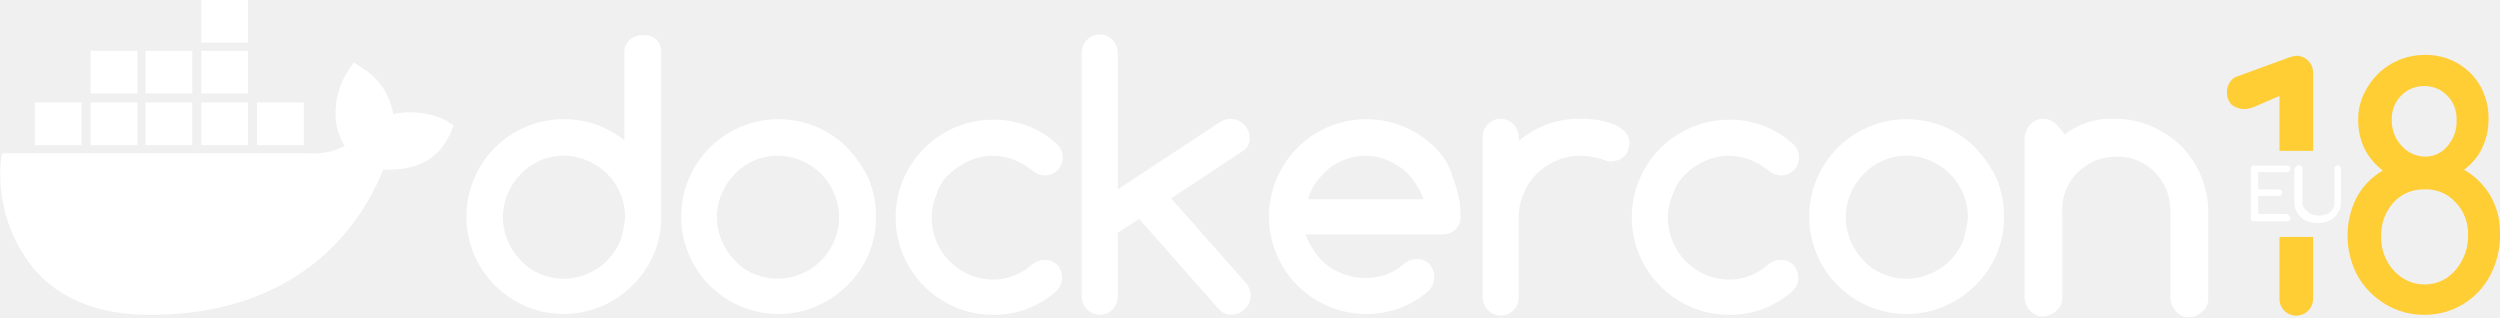
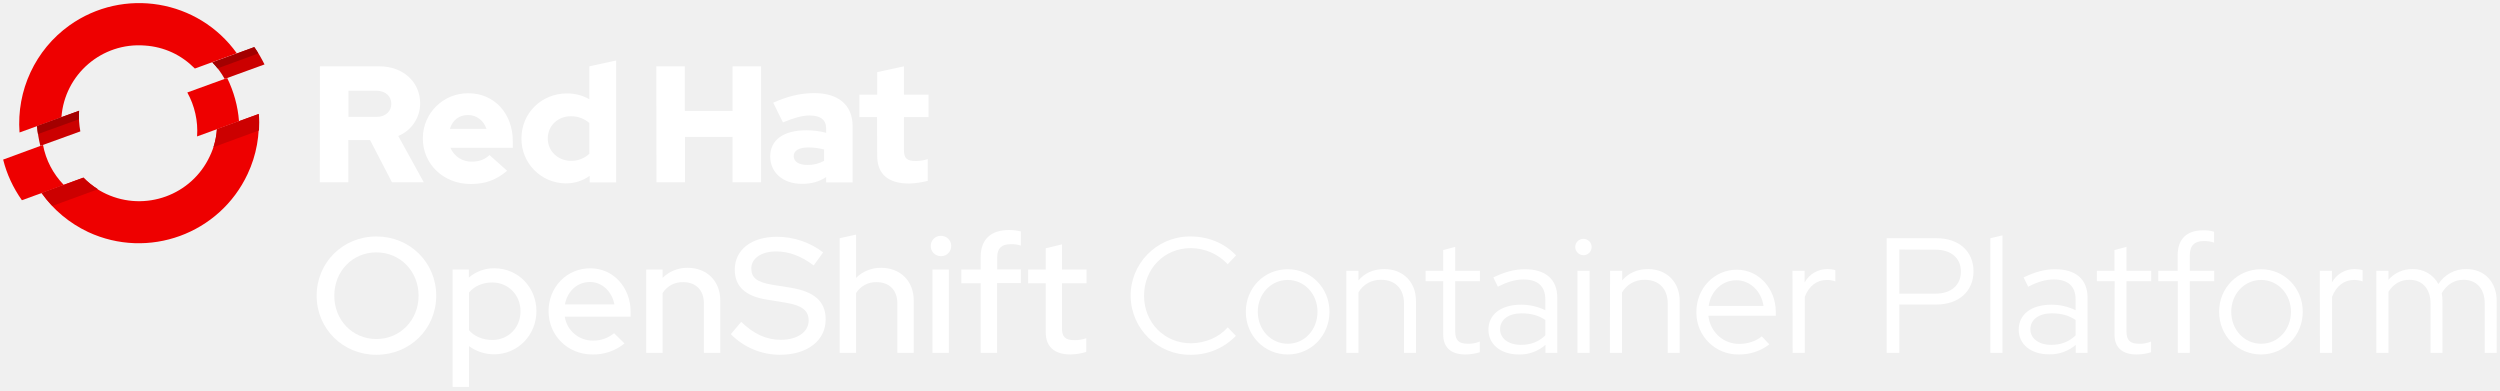
- <svg xmlns="http://www.w3.org/2000/svg" viewBox="0 0 236.398 30">
-   <defs>
-     <style>
-       .cls-1, .cls-2 {
-         fill: #fff;
-       }
- 
-       .cls-2 {
-         fill-rule: evenodd;
-       }
- 
-       .cls-3 {
-         fill: #ffcd34;
-       }
-     </style>
-   </defs>
-   <g id="Symbol_13_1" data-name="Symbol 13 – 1" transform="translate(-525.047 1426)">
-     <g id="Group_7165" data-name="Group 7165" transform="translate(525.047 -1426)">
-       <g id="Group_7138" data-name="Group 7138" transform="translate(212.832 15.659)">
-         <path id="Path_16931" data-name="Path 16931" class="cls-1" d="M838.243,526.229a.311.311,0,0,1-.233.543h-3.1a.274.274,0,0,1-.31-.31V521.81a.274.274,0,0,1,.31-.31h3.1a.311.311,0,1,1,0,.62H835.3v1.628h1.938a.311.311,0,1,1,0,.62H835.3v1.705h2.713C838.088,526.151,838.166,526.151,838.243,526.229Z" transform="translate(-834.6 -521.5)" />
-         <path id="Path_16932" data-name="Path 16932" class="cls-1" d="M840.133,521.578a.311.311,0,0,1,.543.233v3.178a.88.88,0,0,0,.233.62,3.369,3.369,0,0,0,.543.465,2.015,2.015,0,0,0,1.55,0,1.042,1.042,0,0,0,.543-.465.835.835,0,0,0,.155-.62V521.81a.311.311,0,1,1,.62,0v3.178a1.558,1.558,0,0,1-.31,1.008,1.7,1.7,0,0,1-.775.7,2.476,2.476,0,0,1-1.085.233,2.589,2.589,0,0,1-1.163-.233,1.7,1.7,0,0,1-.775-.7,2.2,2.2,0,0,1-.31-1.008V521.81C839.977,521.733,840.055,521.578,840.133,521.578Z" transform="translate(-835.791 -521.5)" />
-       </g>
-       <g id="Group_7143" data-name="Group 7143">
-         <g id="Group_7140" data-name="Group 7140">
-           <g id="Group_7139" data-name="Group 7139" transform="translate(44.072 3.256)">
-             <path id="Path_16933" data-name="Path 16933" class="cls-1" d="M810.8,517.273a7.184,7.184,0,0,1,4.884-1.473,8.293,8.293,0,0,1,3.333.7,9.763,9.763,0,0,1,2.791,1.86,8.8,8.8,0,0,1,1.86,2.791,8.391,8.391,0,0,1,.7,3.411v8.217a1.542,1.542,0,0,1-.543,1.24,2,2,0,0,1-1.24.543,1.542,1.542,0,0,1-1.24-.543,1.829,1.829,0,0,1-.543-1.24v-8.295a5.823,5.823,0,0,0-.388-2.016,5.974,5.974,0,0,0-1.085-1.628,4.619,4.619,0,0,0-1.628-1.085,4.46,4.46,0,0,0-2.016-.388,5.823,5.823,0,0,0-2.016.388,5.974,5.974,0,0,0-1.628,1.085,4.619,4.619,0,0,0-1.085,1.628,4.459,4.459,0,0,0-.388,2.016V532.7a1.542,1.542,0,0,1-.543,1.24,2,2,0,0,1-1.24.543,1.542,1.542,0,0,1-1.24-.543A2,2,0,0,1,807,532.7V517.66a2.2,2.2,0,0,1,.543-1.318,1.542,1.542,0,0,1,1.24-.543,1.651,1.651,0,0,1,1.24.543A9.848,9.848,0,0,1,810.8,517.273Z" transform="translate(-659.636 -507.815)" />
-             <path id="Path_16934" data-name="Path 16934" class="cls-1" d="M764.216,521.016a6.014,6.014,0,0,1,1.86-1.24,5.561,5.561,0,0,1,2.248-.465,5.823,5.823,0,0,1,2.015.388,7.333,7.333,0,0,1,1.783,1.085,1.852,1.852,0,0,0,1.085.388,1.707,1.707,0,0,0,1.085-3.023,8.791,8.791,0,0,0-5.969-2.248,9.225,9.225,0,0,0,0,18.45,8.791,8.791,0,0,0,5.969-2.248,1.652,1.652,0,0,0,.543-1.24,1.76,1.76,0,0,0-.465-1.24,1.636,1.636,0,0,0-1.24-.465,1.852,1.852,0,0,0-1.085.388,5.772,5.772,0,0,1-1.705,1.085,5.49,5.49,0,0,1-2.015.388,5.561,5.561,0,0,1-2.248-.465,5.7,5.7,0,0,1-3.1-3.1,5.666,5.666,0,0,1,0-4.5A4.416,4.416,0,0,1,764.216,521.016Z" transform="translate(-648.867 -507.838)" />
-             <path id="Path_16935" data-name="Path 16935" class="cls-1" d="M658.836,518.513a9.209,9.209,0,1,0-6.512,15.736,9.155,9.155,0,0,0,6.512-2.713,8.9,8.9,0,0,0,2.713-6.512,9.14,9.14,0,0,0-.7-3.566A11.732,11.732,0,0,0,658.836,518.513Zm-1.24,8.837a5.7,5.7,0,0,1-3.1,3.1,5.666,5.666,0,0,1-4.5,0,4.917,4.917,0,0,1-1.783-1.24,6.014,6.014,0,0,1-1.24-1.86,5.666,5.666,0,0,1,0-4.5,6.016,6.016,0,0,1,1.24-1.86,5.678,5.678,0,0,1,1.783-1.24,5.665,5.665,0,0,1,4.5,0,5.7,5.7,0,0,1,3.1,3.1,5.665,5.665,0,0,1,0,4.5Z" transform="translate(-622.79 -507.815)" />
-             <path id="Path_16936" data-name="Path 16936" class="cls-1" d="M633.567,505.6a1.76,1.76,0,0,0-1.24.465,1.637,1.637,0,0,0-.465,1.24v8.217a9.212,9.212,0,1,0-5.736,16.434,9.155,9.155,0,0,0,6.512-2.713,8.9,8.9,0,0,0,2.713-6.512v-15.5a1.76,1.76,0,0,0-.465-1.24A1.792,1.792,0,0,0,633.567,505.6Zm-2.093,19.457a5.7,5.7,0,0,1-3.1,3.1,5.665,5.665,0,0,1-4.5,0,4.917,4.917,0,0,1-1.783-1.24,6.014,6.014,0,0,1-1.24-1.86,5.666,5.666,0,0,1,0-4.5,6.015,6.015,0,0,1,1.24-1.86,5.679,5.679,0,0,1,1.783-1.24,5.666,5.666,0,0,1,4.5,0,5.7,5.7,0,0,1,3.1,3.1,5.56,5.56,0,0,1,.465,2.248A10.513,10.513,0,0,1,631.474,525.057Z" transform="translate(-616.9 -505.522)" />
-             <path id="Path_16937" data-name="Path 16937" class="cls-1" d="M754.621,518.823a2.263,2.263,0,0,0,.155-.7,1.578,1.578,0,0,0-.465-1.163,2.92,2.92,0,0,0-1.163-.7,9.065,9.065,0,0,0-1.55-.388,10.917,10.917,0,0,0-1.55-.078,8.433,8.433,0,0,0-3.1.543,9.075,9.075,0,0,0-2.636,1.55v-.31a1.9,1.9,0,0,0-.465-1.24,1.687,1.687,0,0,0-1.24-.543,1.651,1.651,0,0,0-1.24.543,1.76,1.76,0,0,0-.465,1.24v15.039a1.9,1.9,0,0,0,.465,1.24,1.829,1.829,0,0,0,1.24.543,1.652,1.652,0,0,0,1.24-.543,1.761,1.761,0,0,0,.465-1.24V525.1a5.561,5.561,0,0,1,.465-2.248,5.7,5.7,0,0,1,3.1-3.1,5.56,5.56,0,0,1,2.248-.465,7.2,7.2,0,0,1,2.248.388,1.416,1.416,0,0,0,.7.155,2.265,2.265,0,0,0,.7-.155,1.39,1.39,0,0,0,.543-.388A.712.712,0,0,0,754.621,518.823Z" transform="translate(-644.776 -507.815)" />
-             <path id="Path_16938" data-name="Path 16938" class="cls-1" d="M730.536,518.513a9.209,9.209,0,1,0-6.512,15.736A8.791,8.791,0,0,0,729.994,532a1.886,1.886,0,0,0,0-2.481,1.637,1.637,0,0,0-1.24-.465,1.862,1.862,0,0,0-1.163.465,5.308,5.308,0,0,1-3.721,1.318,5.211,5.211,0,0,1-1.86-.31,6.528,6.528,0,0,1-1.628-.853,5.022,5.022,0,0,1-1.24-1.318,6.528,6.528,0,0,1-.853-1.628h12.946a1.9,1.9,0,0,0,1.24-.465,1.637,1.637,0,0,0,.465-1.24,9.14,9.14,0,0,0-.7-3.566A6.108,6.108,0,0,0,730.536,518.513ZM718.521,523.4a5.277,5.277,0,0,1,.775-1.628,9.979,9.979,0,0,1,1.24-1.318,5.413,5.413,0,0,1,1.628-.853,4.806,4.806,0,0,1,1.783-.31,4.547,4.547,0,0,1,1.783.31,6.525,6.525,0,0,1,1.628.853,5.021,5.021,0,0,1,1.24,1.318,6.527,6.527,0,0,1,.853,1.628Z" transform="translate(-638.909 -507.815)" />
-             <path id="Path_16939" data-name="Path 16939" class="cls-1" d="M796.436,518.513a9.209,9.209,0,1,0-6.512,15.736,9.155,9.155,0,0,0,6.512-2.713,8.9,8.9,0,0,0,2.713-6.512,9.139,9.139,0,0,0-.7-3.566A11.734,11.734,0,0,0,796.436,518.513Zm-1.163,8.837a5.7,5.7,0,0,1-3.1,3.1,5.666,5.666,0,0,1-4.5,0,4.916,4.916,0,0,1-1.783-1.24,6.013,6.013,0,0,1-1.24-1.86,5.666,5.666,0,0,1,0-4.5,6.017,6.017,0,0,1,1.24-1.86,5.676,5.676,0,0,1,1.783-1.24,5.665,5.665,0,0,1,4.5,0,5.7,5.7,0,0,1,3.1,3.1,5.561,5.561,0,0,1,.465,2.248A10.516,10.516,0,0,1,795.274,527.35Z" transform="translate(-653.723 -507.815)" />
-             <path id="Path_16940" data-name="Path 16940" class="cls-1" d="M707.891,515.267a2.264,2.264,0,0,0-.155-.7,2.027,2.027,0,0,0-.93-.93,2.263,2.263,0,0,0-.7-.155,2.065,2.065,0,0,0-.93.233l-9.767,6.434V507.283a1.761,1.761,0,0,0-.465-1.24,1.687,1.687,0,0,0-1.24-.543,1.651,1.651,0,0,0-1.24.543,1.76,1.76,0,0,0-.465,1.24v22.946a1.9,1.9,0,0,0,.465,1.24,1.829,1.829,0,0,0,1.24.543,1.652,1.652,0,0,0,1.24-.543,1.761,1.761,0,0,0,.465-1.24V524.26l2.015-1.318,7.6,8.6a1.578,1.578,0,0,0,1.163.465,2.263,2.263,0,0,0,.7-.155,2.028,2.028,0,0,0,.93-.93,2.264,2.264,0,0,0,.155-.7,1.9,1.9,0,0,0-.465-1.24L700.45,521l6.822-4.5A1.408,1.408,0,0,0,707.891,515.267Z" transform="translate(-633.783 -505.5)" />
-             <path id="Path_16941" data-name="Path 16941" class="cls-1" d="M674.416,521.016a6.014,6.014,0,0,1,1.86-1.24,5.561,5.561,0,0,1,2.248-.465,5.823,5.823,0,0,1,2.016.388,7.333,7.333,0,0,1,1.783,1.085,1.852,1.852,0,0,0,1.085.388,1.707,1.707,0,0,0,1.085-3.023,8.791,8.791,0,0,0-5.969-2.248,9.225,9.225,0,0,0,0,18.45,8.791,8.791,0,0,0,5.969-2.248,1.651,1.651,0,0,0,.543-1.24,1.76,1.76,0,0,0-.465-1.24,1.636,1.636,0,0,0-1.24-.465,1.852,1.852,0,0,0-1.085.388,5.772,5.772,0,0,1-1.705,1.085,5.49,5.49,0,0,1-2.016.388,5.561,5.561,0,0,1-2.248-.465,5.7,5.7,0,0,1-3.1-3.1,5.666,5.666,0,0,1,0-4.5A3.832,3.832,0,0,1,674.416,521.016Z" transform="translate(-628.68 -507.838)" />
-           </g>
-           <path id="Path_16942" data-name="Path 16942" class="cls-2" d="M584.352,515.021h4.419V510.99h-4.419v4.031Zm-5.271,0H583.5V510.99H579.08v4.031Zm-5.271,0h4.419V510.99h-4.419v4.031Zm-5.194,0h4.419V510.99h-4.419v4.031Zm-5.271,0h4.419V510.99h-4.419v4.031Zm5.271-4.884h4.419v-4.031h-4.419v4.031Zm5.194,0h4.419v-4.031h-4.419v4.031Zm5.271,0H583.5v-4.031H579.08v4.031Zm0-4.806H583.5V501.3H579.08v4.031Zm23.023,7.287a8.078,8.078,0,0,0-4.884-.543,6.235,6.235,0,0,0-2.791-4.264l-.93-.62-.62.93a7.348,7.348,0,0,0-1.085,4.5,5.857,5.857,0,0,0,.853,2.481,6.331,6.331,0,0,1-3.256.7H560.243l-.077.31a14.194,14.194,0,0,0,3.023,10.543c2.481,2.946,6.2,4.419,11.085,4.419,10.543,0,18.372-4.884,22.016-13.721,1.473,0,4.574,0,6.124-3.023a2.828,2.828,0,0,0,.388-.853l.155-.31-.853-.543Z" transform="translate(-560.047 -501.3)" />
-         </g>
-         <g id="Group_7142" data-name="Group 7142" transform="translate(210.584 5.194)">
-           <path id="Path_16943" data-name="Path 16943" class="cls-3" d="M859.966,521.411a6.94,6.94,0,0,1,.853,3.566,8.178,8.178,0,0,1-.93,3.876,6.976,6.976,0,0,1-6.2,3.721,7.072,7.072,0,0,1-3.721-1.008,7.387,7.387,0,0,1-2.636-2.713,8.054,8.054,0,0,1-.078-7.364,6.558,6.558,0,0,1,2.481-2.558,6.077,6.077,0,0,1-1.705-2.016,6.26,6.26,0,0,1-.62-2.636,5.6,5.6,0,0,1,.853-3.178,6.253,6.253,0,0,1,5.426-3.1,5.949,5.949,0,0,1,3.1.775,5.832,5.832,0,0,1,2.171,2.171,6.233,6.233,0,0,1,.775,3.178,6.336,6.336,0,0,1-.62,2.713,5.4,5.4,0,0,1-1.705,2.016A6.744,6.744,0,0,1,859.966,521.411Zm-3.333.543a3.7,3.7,0,0,0-2.946-1.24,3.813,3.813,0,0,0-2.946,1.24,4.593,4.593,0,0,0-1.163,3.178,4.682,4.682,0,0,0,.543,2.326,4.29,4.29,0,0,0,1.473,1.628,3.842,3.842,0,0,0,4.186,0,4.538,4.538,0,0,0,1.473-1.705,4.785,4.785,0,0,0,.543-2.4A4.215,4.215,0,0,0,856.633,521.953Zm-5.116-5.349a3.014,3.014,0,0,0,2.171,1.008,2.644,2.644,0,0,0,2.171-1.008,3.464,3.464,0,0,0,.853-2.481,3.1,3.1,0,0,0-.853-2.248,2.933,2.933,0,0,0-2.171-.93,2.982,2.982,0,0,0-2.248.93,3.1,3.1,0,0,0-.853,2.326A3.466,3.466,0,0,0,851.516,516.6Z" transform="translate(-835.005 -508)" />
-           <g id="Group_7141" data-name="Group 7141" transform="translate(0 0.078)">
-             <path id="Path_16944" data-name="Path 16944" class="cls-3" d="M838.1,530.2v5.814a1.578,1.578,0,0,0,.465,1.163,1.53,1.53,0,0,0,1.085.465,1.59,1.59,0,0,0,1.628-1.628V530.2Z" transform="translate(-833.139 -513.068)" />
-             <path id="Path_16945" data-name="Path 16945" class="cls-3" d="M833.328,513.139a2.675,2.675,0,0,0,1.008-.233l2.326-1.008v5.194h3.178v-7.364a1.59,1.59,0,0,0-1.628-1.628,3.486,3.486,0,0,0-.62.155l-4.884,1.783a1.279,1.279,0,0,0-.775.62,1.653,1.653,0,0,0-.233.93,1.578,1.578,0,0,0,.465,1.163A1.9,1.9,0,0,0,833.328,513.139Z" transform="translate(-831.7 -508.1)" />
-           </g>
-         </g>
-       </g>
-     </g>
-   </g>
+ <svg xmlns="http://www.w3.org/2000/svg" version="1.1" id="Logos" x="0px" y="0px" width="1586.9px" height="247.6px" viewBox="0 0 1586.9 247.6" style="enable-background:new 0 0 1586.9 247.6;" xml:space="preserve">
+   <style type="text/css">
+ 	.st0{fill:#FFFFFF;}
+ 	.st1{fill:#CC0000;}
+ 	.st2{fill:#EE0000;}
+ 	.st3{fill:#A30000;}
+ </style>
+   <path class="st0" d="M238.9,225.2c-21.2,0-37.9-16.5-37.9-37.5s16.6-37.6,37.9-37.6s38,16.5,38,37.6S260.2,225.2,238.9,225.2z   M238.9,160.2c-15.1,0-26.7,11.9-26.7,27.5s11.6,27.5,26.7,27.5s26.8-12,26.8-27.5S254.1,160.2,238.9,160.2z" />
+   <path class="st0" d="M287.3,171.1h10.3v5.1c4.5-3.9,10.3-6,16.2-5.9c15,0,26.7,12,26.7,27.2s-11.8,27.4-26.9,27.4  c-5.7,0-11.3-1.8-15.9-5.2v25.9h-10.4L287.3,171.1L287.3,171.1z M297.7,185.7v23.9c3.3,3.9,8.8,6.2,14.8,6.2  c10.2,0,17.9-7.8,17.9-18.2s-7.8-18.3-17.9-18.3C306.4,179.3,301.1,181.6,297.7,185.7L297.7,185.7z" />
+   <path class="st0" d="M376,225c-15.6,0-27.8-12-27.8-27.5c0-15.3,11.6-27.2,26.5-27.2c14.6,0,25.6,12.1,25.6,27.7v3h-41.8  c1.3,8.8,9,15.3,17.9,15.2c4.9,0.1,9.6-1.6,13.4-4.7l6.6,6.5C390.7,222.7,383.4,225.2,376,225z M358.6,193.2H390  c-1.6-8.2-7.8-14.2-15.5-14.2C366.5,179,360.2,184.7,358.6,193.2L358.6,193.2z" />
+   <path class="st0" d="M410.2,171.1h10.4v5.3c4.2-4.2,10-6.5,15.9-6.4c12.2,0,20.7,8.4,20.7,20.7V224h-10.4v-31.5  c0-8.3-5.1-13.4-13.1-13.4c-5.3-0.2-10.2,2.4-13.1,6.9v38h-10.4V171.1z" />
+   <path class="st0" d="M470.5,204.3c7.9,7.7,16,11.4,25.1,11.4c10.5,0,17.7-5,17.7-12.2c0-6.4-4.2-9.7-14.8-11.4l-12.2-2  c-13.3-2.2-19.9-8.4-19.9-18.9c0-12.7,10.6-20.9,26.8-20.9c10.6,0,20.9,3.5,29.3,9.9l-6,8.3c-7.9-6-15.7-8.9-23.8-8.9  c-9.5,0-15.8,4.4-15.8,10.8c0,5.9,3.6,8.7,13,10.3l11.8,1.9c15.4,2.5,22.4,8.8,22.4,20.2c0,13.4-11.7,22.4-29,22.4  c-11.7,0-23-4.7-31.2-13.1L470.5,204.3z" />
+   <path class="st0" d="M533,151.2l10.4-2.3v27.5c4.2-4.2,10-6.5,15.9-6.4c12.2,0,20.7,8.4,20.7,20.7V224h-10.4v-31.5  c0-8.3-5.1-13.4-13.1-13.4c-5.3-0.2-10.2,2.4-13.1,6.9v38H533V151.2z" />
+   <path class="st0" d="M590.8,156.1c0-3.5,2.8-6.4,6.3-6.4l0,0c3.6-0.1,6.6,2.6,6.7,6.2c0.1,3.6-2.6,6.6-6.2,6.7c-0.2,0-0.3,0-0.5,0  C593.6,162.5,590.7,159.7,590.8,156.1L590.8,156.1z M602.3,224h-10.4v-52.9h10.4V224z" />
+   <path class="st0" d="M622.5,171.1v-8c0-11,6.3-17.1,18-17.1c2.5,0,5.1,0.3,7.5,0.9v9c-2.1-0.7-4.3-1-6.5-0.9c-5.7,0-8.5,2.6-8.5,8.2  v7.8h15v8.7h-15.1V224h-10.4v-44.2h-12.3v-8.7H622.5z" />
+   <path class="st0" d="M663.8,179.8h-11.2v-8.7h11.2v-13.5l10.3-2.5v16h15.6v8.7h-15.6v28.7c0,5.4,2.2,7.4,7.8,7.4  c2.6,0.1,5.2-0.4,7.6-1.2v8.7c-3.2,1-6.5,1.5-9.9,1.6c-10.3,0-15.8-4.9-15.8-14L663.8,179.8z" />
+   <path class="st0" d="M779.3,207.8l5.2,5.4c-7.5,7.7-17.8,12.1-28.6,12c-20.7,0.3-37.8-16.2-38.2-36.9s16.2-37.8,36.9-38.2  c0.4,0,0.8,0,1.2,0c11.3,0,21.7,4.4,28.8,12l-5.3,5.6c-6.1-6.5-14.6-10.2-23.5-10.2c-16.8,0-29.6,13.1-29.6,30.2  s12.9,30.2,29.8,30.2C765.2,217.8,773.8,214.1,779.3,207.8z" />
+   <path class="st0" d="M817.4,170.9c14.8,0,26.5,11.9,26.5,27S832.2,225,817.4,225s-26.6-11.9-26.6-27.1S802.5,170.9,817.4,170.9z   M836.3,197.9c0-11.3-8.3-20.2-18.9-20.2s-19,8.8-19,20.2s8.3,20.3,19,20.3S836.3,209.3,836.3,197.9L836.3,197.9z" />
+   <path class="st0" d="M854.6,171.9h7.7v6.1c4-4.8,9.7-7.2,16.4-7.2c11.9,0,20.1,8.2,20.1,20.2v33h-7.6v-31.4c0-9.3-5.6-15-14.6-15  c-5.9-0.1-11.4,2.9-14.3,8V224h-7.7L854.6,171.9L854.6,171.9z" />
+   <path class="st0" d="M916.1,178.5h-11.2v-6.6h11.2v-13.2l7.6-2v15.2h15.7v6.6h-15.7v31.9c0,5.6,2.3,7.8,8,7.8  c2.6,0.1,5.2-0.4,7.6-1.4v6.8c-3,0.9-6,1.4-9.2,1.4c-9,0-14-4.4-14-12.6L916.1,178.5z" />
+   <path class="st0" d="M944.8,209.3c0-9.8,8-15.9,20.8-15.9c5.3,0,10.5,1.2,15.3,3.5V190c0-8.3-4.8-12.6-13.8-12.6  c-5.1,0-10.1,1.4-16.3,4.6l-2.9-5.9c7.5-3.6,13.6-5.2,20-5.2c13.2,0,20.6,6.4,20.6,18.1v35H981v-5.1c-4.7,4.1-10.7,6.3-16.9,6.1  C952.6,225,944.8,218.6,944.8,209.3z M965.4,218.9c6.2,0,11.3-1.9,15.5-6v-9.8c-4.3-2.9-9-4.2-15.1-4.2c-8.3,0-13.6,4-13.6,10.1  C952.2,214.9,957.6,218.9,965.4,218.9L965.4,218.9z" />
+   <path class="st0" d="M999.9,156.8c0-2.9,2.3-5.2,5.2-5.2c2.8,0,5.2,2.3,5.2,5.1v0.1c0,2.9-2.3,5.2-5.2,5.2  C1002.2,161.9,999.9,159.6,999.9,156.8z M1009,224h-7.7v-52.1h7.7V224z" />
+   <path class="st0" d="M1022,171.9h7.7v6.1c4.1-4.8,9.7-7.2,16.4-7.2c11.8,0,20.1,8.2,20.1,20.2v33h-7.6v-31.4c0-9.3-5.6-15-14.6-15  c-5.9-0.1-11.4,2.9-14.4,8V224h-7.7L1022,171.9z" />
+   <path class="st0" d="M1103.6,225c-14.7,0.2-26.7-11.6-26.8-26.3c0-0.2,0-0.5,0-0.7c0-15,11.3-26.8,25.7-26.8  c13.8,0,24.7,11.9,24.7,26.8v2.4h-42.8c1.2,10.3,9.3,17.9,19.6,17.9c5.4,0,10.8-1.8,14.3-4.8l4.8,5.1  C1117.5,222.9,1110.6,225.1,1103.6,225z M1084.6,194.2h34.8c-1.3-9.3-8.5-16.3-17.2-16.3C1093.2,177.9,1086,184.6,1084.6,194.2  L1084.6,194.2z" />
+   <path class="st0" d="M1137.8,171.9h7.7v7.4c2.9-5.3,8.5-8.6,14.6-8.5c1.7,0,3.3,0.2,4.9,0.7v7.1c-1.7-0.6-3.6-0.9-5.4-0.9  c-6.4,0-11.3,3.8-14,10.7V224h-7.7L1137.8,171.9z" />
+   <path class="st0" d="M1197.6,151.2h31.6c14.2,0,23.5,8.3,23.5,21s-9.4,21.1-23.5,21.1h-23.6V224h-8V151.2z M1205.6,158.4v28h23  c9.9,0,16.1-5.4,16.1-14s-6.2-13.9-16.1-13.9L1205.6,158.4z" />
+   <path class="st0" d="M1271.1,224h-7.7v-72.8l7.7-1.8V224z" />
+   <path class="st0" d="M1281.4,209.3c0-9.8,8-15.9,20.8-15.9c5.3,0,10.5,1.2,15.3,3.5V190c0-8.3-4.8-12.6-13.8-12.6  c-5.1,0-10.1,1.4-16.3,4.6l-2.9-5.9c7.5-3.6,13.6-5.2,20-5.2c13.2,0,20.6,6.4,20.6,18.1v35h-7.5v-5.1c-4.7,4-10.7,6.2-16.8,6  C1289.2,225,1281.4,218.6,1281.4,209.3z M1302,218.9c6.2,0,11.3-1.9,15.5-6v-9.8c-4.3-2.9-9-4.2-15.1-4.2c-8.3,0-13.6,4-13.6,10.1  C1288.8,214.9,1294.2,218.9,1302,218.9L1302,218.9z" />
+   <path class="st0" d="M1342.3,178.5H1331v-6.6h11.2v-13.2l7.6-2v15.2h15.7v6.6h-15.7v31.9c0,5.6,2.3,7.8,8,7.8  c2.6,0.1,5.2-0.4,7.6-1.4v6.8c-3,0.9-6,1.4-9.2,1.4c-9,0-14-4.4-14-12.6L1342.3,178.5z" />
+   <path class="st0" d="M1382.3,171.9V162c0-10.2,5.7-15.8,16.1-15.8c2.4-0.1,4.7,0.2,7,0.9v6.9c-2.1-0.7-4.3-1-6.4-1  c-6.1,0-9,2.9-9,9.2v9.7h15.5v6.6H1390V224h-7.6v-45.5H1370v-6.6H1382.3z" />
+   <path class="st0" d="M1435.2,170.9c14.8,0,26.5,11.9,26.5,27S1450,225,1435.2,225s-26.6-11.9-26.6-27.1S1420.4,170.9,1435.2,170.9z   M1454.2,197.9c0-11.3-8.3-20.2-18.9-20.2s-19,8.8-19,20.2s8.3,20.3,19,20.3S1454.2,209.3,1454.2,197.9L1454.2,197.9z" />
+   <path class="st0" d="M1472.5,171.9h7.7v7.4c2.9-5.3,8.5-8.6,14.6-8.5c1.7,0,3.3,0.2,4.9,0.7v7.1c-1.7-0.6-3.6-0.9-5.4-0.9  c-6.4,0-11.3,3.8-14,10.7V224h-7.7L1472.5,171.9z" />
+   <path class="st0" d="M1508.4,171.9h7.7v5.7c3.8-4.4,9.4-6.9,15.3-6.8c6.8-0.2,13.2,3.5,16.4,9.5c3.9-6.1,10.7-9.7,17.9-9.5  c11.3,0,19.1,8.2,19.1,20.2v33h-7.6v-31.4c0-9.3-5.2-15-13.5-15c-5.7,0-10.5,2.9-13.8,8.5c0.3,1.6,0.5,3.2,0.5,4.9v33h-7.6v-31.4  c0-9.3-5.2-15-13.4-15c-5.6,0-10.1,2.6-13.3,7.6V224h-7.7V171.9z" />
+   <path class="st0" d="M556.8,98.8c0,11.9,7.2,17.7,20.2,17.7c4-0.1,8-0.7,11.9-1.7V101c-2.5,0.8-5.1,1.2-7.7,1.2  c-5.4,0-7.4-1.7-7.4-6.7V74.3h15.6V60.1h-15.6v-18l-17,3.7v14.3h-11.3v14.2h11.2L556.8,98.8L556.8,98.8z M503.8,99.1  c0-3.7,3.7-5.5,9.2-5.5c3.4,0,6.8,0.4,10.1,1.3v7.2c-3.3,1.8-6.9,2.7-10.6,2.6C507.1,104.7,503.8,102.6,503.8,99.1 M509,116.7  c6,0,10.8-1.3,15.4-4.3v3.4h16.8V80.1c0-13.6-9.2-21-24.4-21c-8.5,0-16.9,2-26,6.1l6.2,12.5c6.5-2.7,12-4.4,16.8-4.4  c7,0,10.6,2.7,10.6,8.3v2.7c-4.1-1.1-8.4-1.6-12.6-1.6c-14.3,0-22.9,6-22.9,16.7C488.9,109.2,496.7,116.7,509,116.7 M416.7,115.7  h18.1V86.9H465v28.8h18.1V42.1H465v28.3h-30.3V42.1h-18.1L416.7,115.7z M347.7,87.9c0-8,6.3-14.1,14.6-14.1  c4.3-0.1,8.5,1.4,11.8,4.3v19.5c-3.2,3-7.4,4.6-11.8,4.5C354.1,102,347.7,95.9,347.7,87.9 M374.3,115.8h16.8V38.4l-17,3.7V63  c-4.3-2.5-9.2-3.7-14.2-3.7c-16.2,0-28.9,12.5-28.9,28.5c-0.2,15.6,12.3,28.4,27.9,28.6c0.2,0,0.3,0,0.5,0c5.4,0,10.6-1.7,14.9-4.8  L374.3,115.8z M297.1,73c5.4,0,9.9,3.5,11.7,8.8h-23.2C287.2,76.3,291.4,73,297.1,73 M268.4,88c0,16.2,13.2,28.8,30.3,28.8  c9.4,0,16.2-2.5,23.2-8.4l-11.2-10c-2.6,2.7-6.5,4.2-11.1,4.2c-5.9,0.2-11.4-3.3-13.7-8.8h39.6v-4.2c0-17.7-11.9-30.4-28.1-30.4  c-15.8-0.2-28.8,12.4-29,28.2C268.4,87.5,268.4,87.8,268.4,88 M239,57.6c6,0,9.4,3.8,9.4,8.3s-3.4,8.3-9.4,8.3h-17.8V57.6H239z   M203,115.7h18.1V88.9h13.8l13.9,26.8H269l-16.2-29.4c8.4-3.4,13.9-11.6,13.9-20.7c0-13.2-10.4-23.5-26-23.5h-37.6L203,115.7z" />
+   <path class="st1" d="M50.2,70.3L23.5,80c0.4,4.3,1.1,8.5,2.1,12.6L51,83.4C50.2,79.1,49.9,74.7,50.2,70.3" />
+   <path class="st1" d="M167.9,40.9c-1.9-3.8-4-7.5-6.5-11l-26.6,9.7c3.1,3.1,5.7,6.7,7.8,10.5L167.9,40.9z" />
+   <path class="st2" d="M109.3,33.3c5.4,2.5,10.2,6,14.4,10.2l26.6-9.7C125.9-0.3,78.4-8.3,44.1,16.1c-21.7,15.5-33.7,41.3-31.7,68  L39,74.4c2-27.2,25.7-47.6,52.9-45.5C98,29.3,103.9,30.8,109.3,33.3" />
+   <path class="st2" d="M27.3,92L2,101.3c2.3,9.3,6.4,18,11.9,25.8l26.6-9.7C33.7,110.4,29.1,101.6,27.3,92" />
+   <path class="st2" d="M137.7,82c-0.4,5.9-1.9,11.7-4.5,17.1c-11.5,24.8-41,35.5-65.8,24c-5.4-2.5-10.3-6-14.5-10.3l-26.6,9.7  c7.6,10.7,17.8,19.2,29.7,24.8c38.1,17.7,83.4,1.2,101.2-36.9c5.6-11.9,7.9-25,6.9-38L137.7,82z" />
+   <path class="st2" d="M144.2,49.5l-25.3,9.2c4.7,8.5,6.9,18.2,6.2,27.9l26.6-9.7C151,67.4,148.4,58.1,144.2,49.5" />
+   <path class="st3" d="M50.1,75.7c-0.1-1.8,0-3.6,0.1-5.4L23.5,80c0.1,1.7,0.4,3.4,0.6,5.1L50.1,75.7z" />
+   <path class="st3" d="M164,33.9c-0.8-1.4-1.7-2.7-2.6-4l-26.6,9.7c1.2,1.2,2.3,2.5,3.3,3.8L164,33.9z" />
+   <path class="st1" d="M26.5,122.5c2.1,2.9,4.3,5.6,6.8,8.2l28.9-10.6c-3.3-2.1-6.4-4.5-9.2-7.4L26.5,122.5z M164.3,72.3L137.7,82  c-0.3,3.9-1,7.7-2.2,11.4l28.9-10.6C164.6,79.4,164.6,75.9,164.3,72.3" />
</svg>
